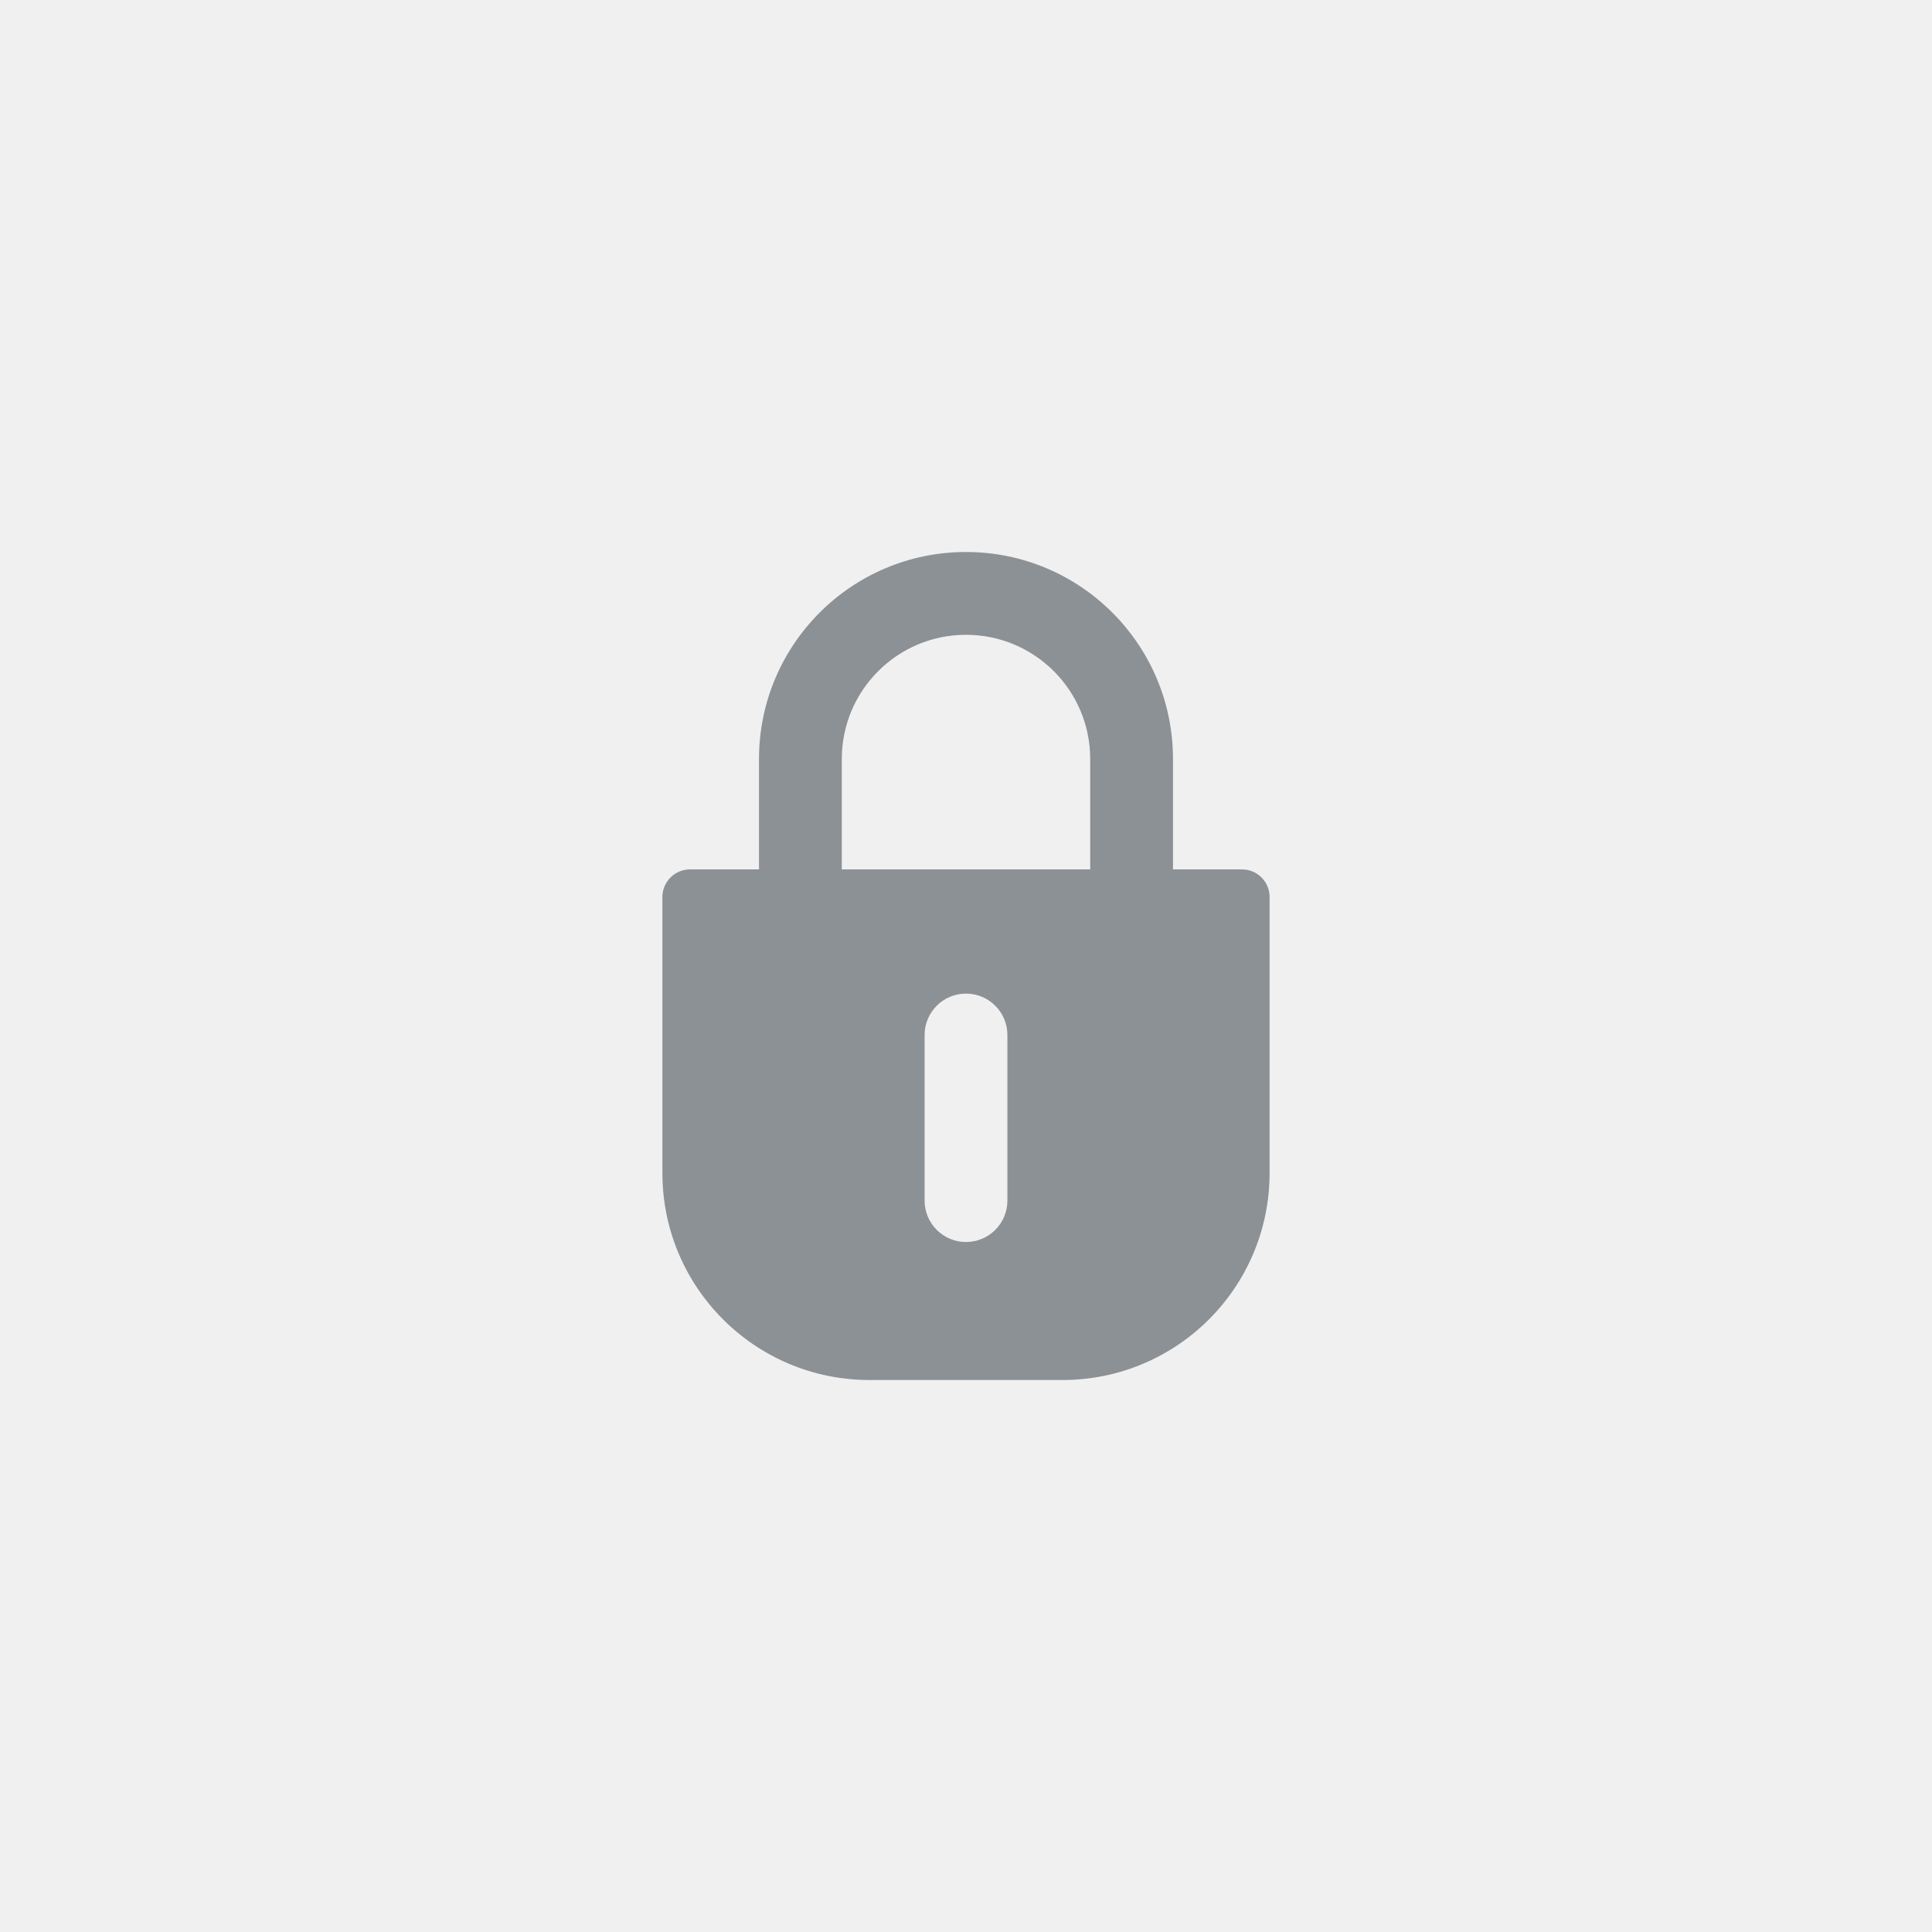
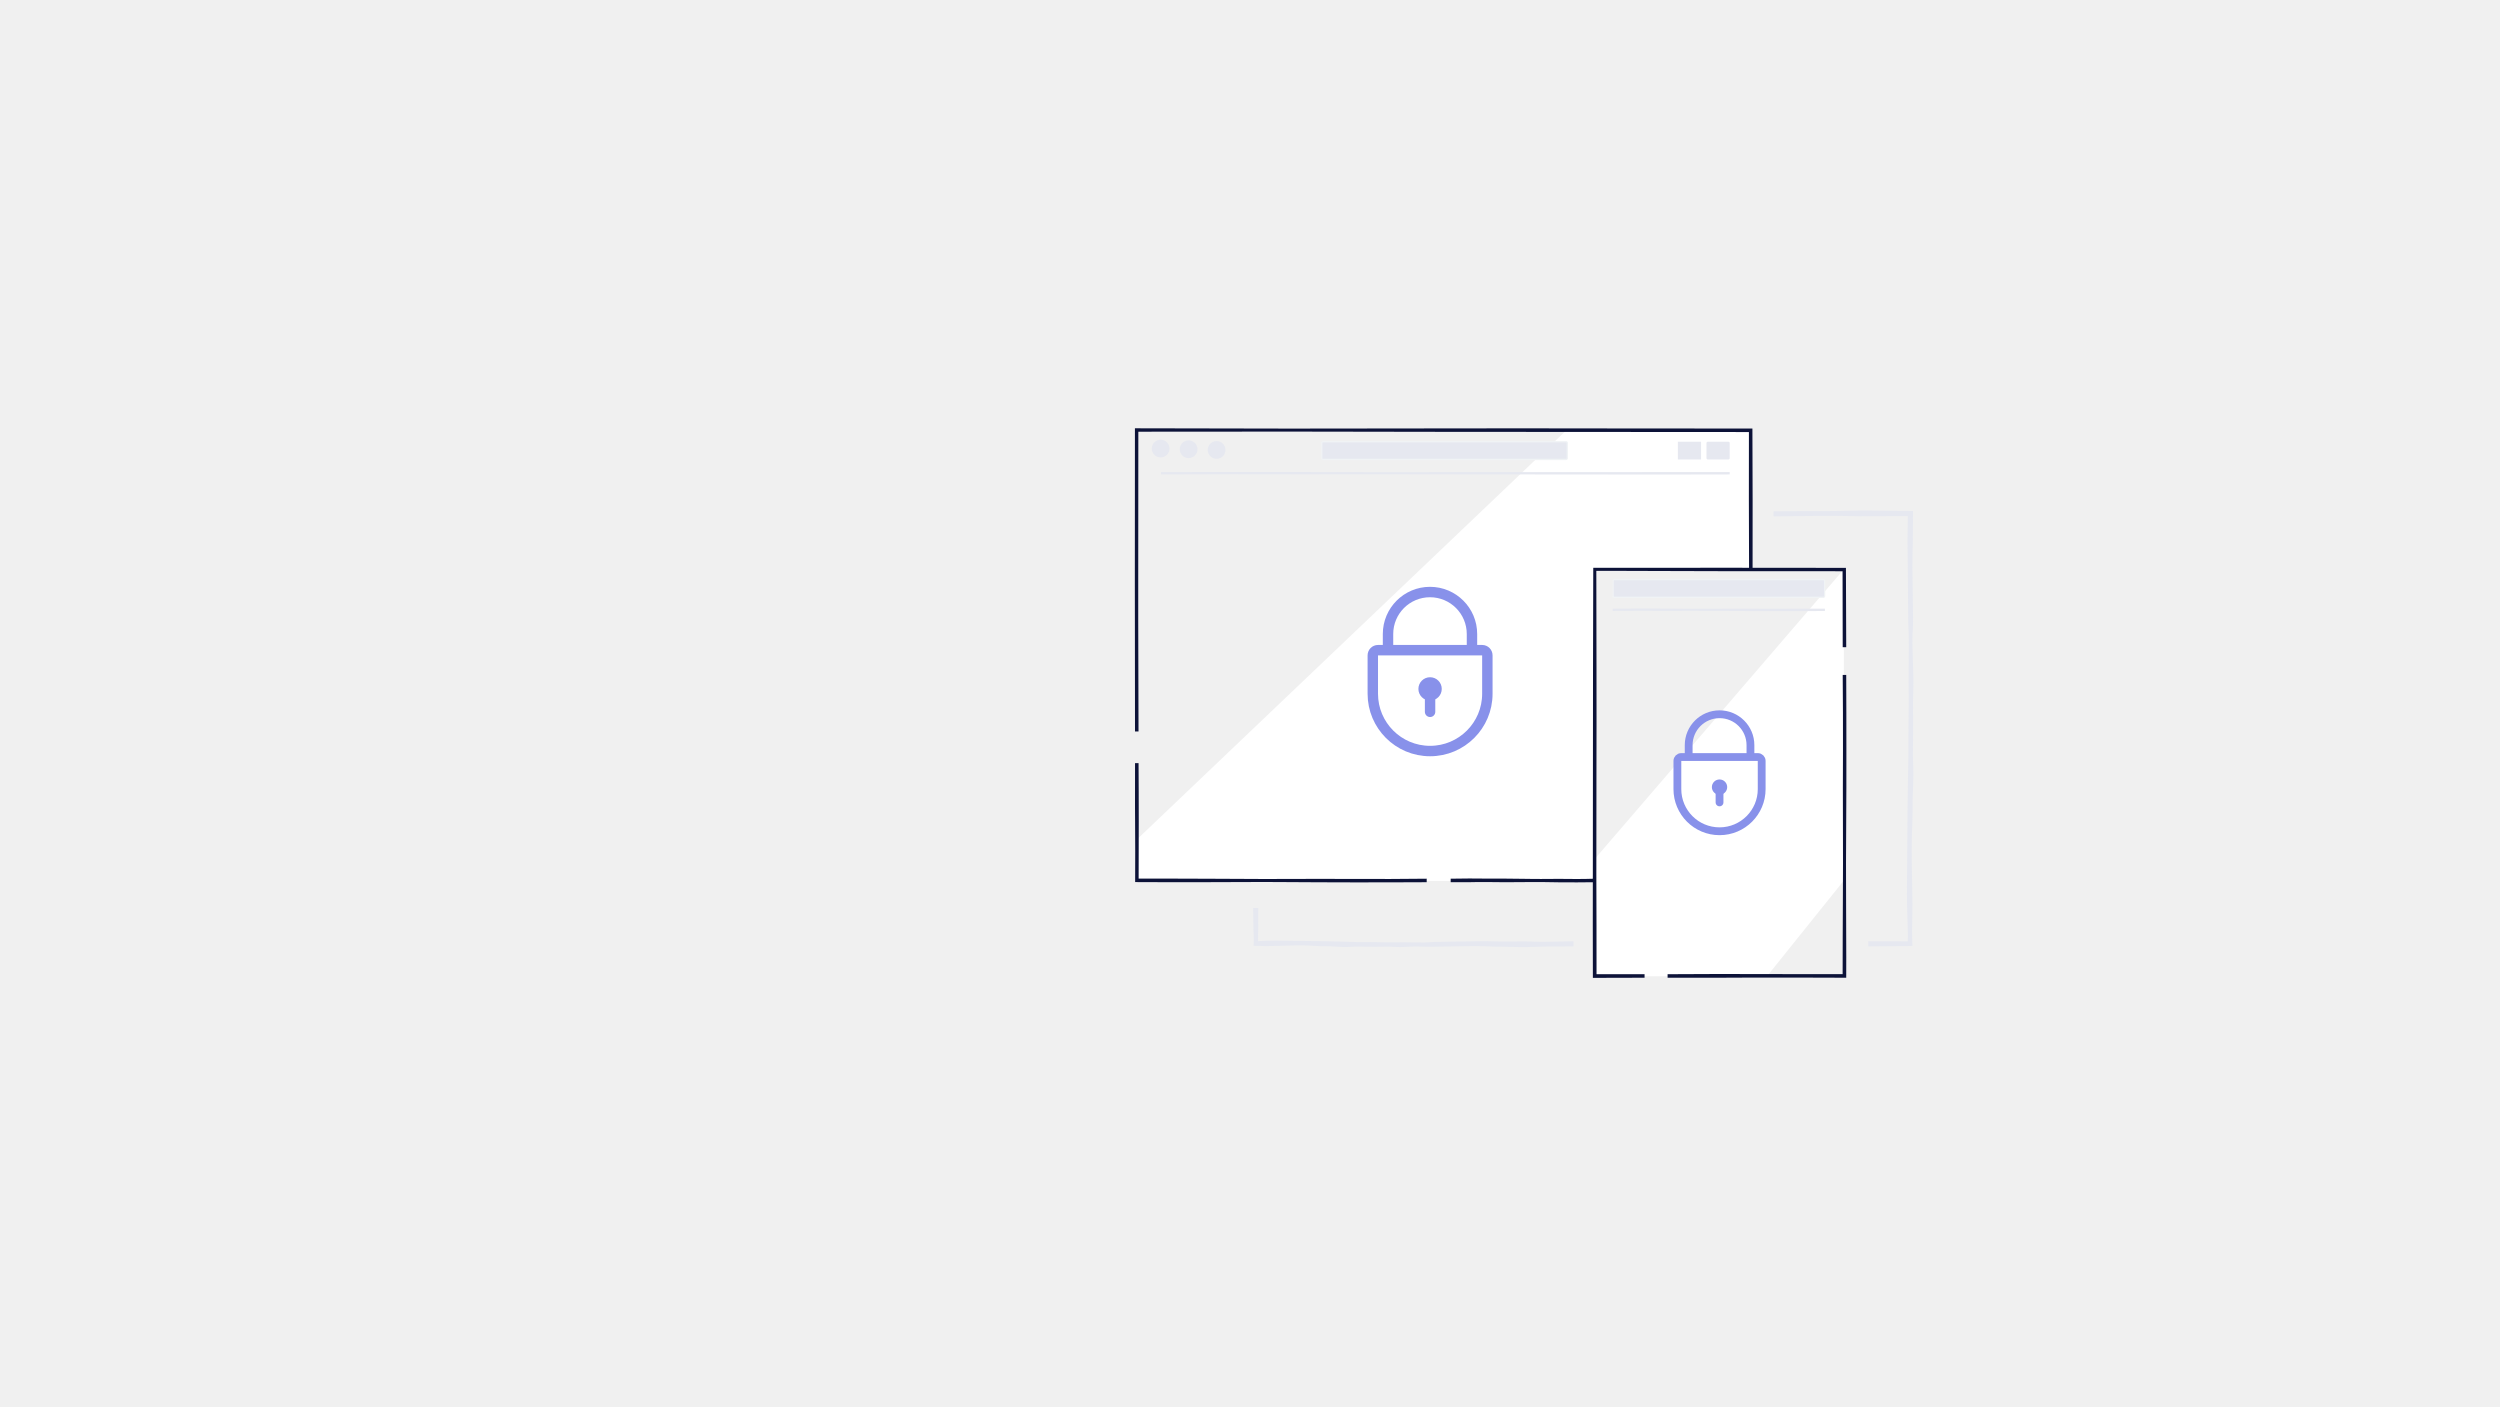
- <svg xmlns="http://www.w3.org/2000/svg" width="140" height="140" fill="none">
-   <path fill-rule="evenodd" clip-rule="evenodd" d="M79 55a9 9 0 00-18 0v8h18v-8zm6 8v-8a15 15 0 00-30 0v8h-5a2 2 0 00-2 2v20a15 15 0 0015 15h14a15 15 0 0015-15V65a2 2 0 00-2-2h-5zM70 90a3 3 0 01-3-3V75a3 3 0 116 0v12a3 3 0 01-3 3z" fill="#8C9196" />
+ <svg xmlns="http://www.w3.org/2000/svg" enable-background="new 0 0 1920 1080" version="1.1" viewBox="0 0 1920 1080" xml:space="preserve">
+   <polygon points="1345 330.75 1345 437.24 1224.7 437.24 1224.7 676.56 873.52 676.56 874.04 643.85 1203.2 330.23" fill="#fff" />
+   <path d="m1095.7 677.54c-18.553 0.074-37.107 0.163-55.66 0.126-18.553 0.056-37.107-0.188-55.66-0.233l-13.915-0.063-13.915 0.044-27.83 0.094c-18.553 0.128-37.107-5e-3 -55.66-0.056l-1.266-3e-3 3e-3 -1.259 0.047-22.532-0.093-22.532-0.068-11.266 6e-3 -11.266 0.019-22.532h2.703l0.111 22.532c0.053 7.511 0.06 15.022 0.038 22.532l-0.094 45.065-1.407-1.407c18.553 7e-3 37.107-0.041 55.66 0.086l27.83 0.131 13.915 0.066 13.915-0.028c18.553-8e-3 37.107-0.151 55.66-0.019 18.553 0.099 37.107 0.049 55.66-0.181v2.701z" fill="#0C1238" />
+   <path d="m1225 677.54c-9.24 0.123-18.48 0.187-27.72 0.077l-13.86-0.213c-2.31-0.051-4.62-0.023-6.93 1e-3l-6.93 0.062c-9.24 0.156-18.48 0.076-27.72-0.054-2.31-0.034-4.62 1e-3 -6.93 2e-3l-6.93 0.121c-4.62 0.062-9.24-2e-3 -13.86 3e-3v-2.703c4.62-0.048 9.24-0.165 13.86-0.157l6.93 0.025c2.31 0.027 4.62 0.088 6.93 0.076 9.24-0.024 18.48-0.031 27.72 0.145 4.62 0.038 9.24 0.163 13.86 0.126l13.86-0.081c4.62-0.04 9.24 0.088 13.86 0.101 2.31 0.047 4.62-0.048 6.93-0.065 2.31-0.026 4.62-0.07 6.93-0.169v2.703z" fill="#0C1238" />
+   <path d="m871.68 561.78l-0.13-115.72 0.07-115.72 1e-3 -1.414 1.411 3e-3 117.9 0.228 117.9-0.138 58.951-0.061 58.951 0.072 117.9 0.09 1.218 1e-3 4e-3 1.221 0.156 53.426-0.026 53.426h-2.703l-0.154-53.426 0.04-53.426 1.466 1.466-235.8-0.148-117.9-0.193-117.9 0.087 1.212-1.212-0.084 115.72c-0.058 19.286 0.032 38.573 0.074 57.859l0.15 57.859h-2.705z" fill="#0C1238" />
+   <g fill="#E6E8F0">
+     <circle cx="891.37" cy="344.49" r="6.812" />
+     <circle cx="912.86" cy="345.01" r="6.812" />
+     <circle cx="934.34" cy="345.54" r="6.812" />
+     <path d="m1202.7 352.87h-186.64c-0.552 0-1-0.448-1-1v-11.624c0-0.552 0.448-1 1-1h186.64c0.552 0 1 0.448 1 1v11.624c0 0.552-0.448 1-1 1z" stroke="#F0F3F5" stroke-miterlimit="10" />
+     <rect x="1288.6" y="339.25" width="17.816" height="13.624" />
+     <path d="m1327.4 352.87h-15.816c-0.552 0-1-0.448-1-1v-11.624c0-0.552 0.448-1 1-1h15.816c0.552 0 1 0.448 1 1v11.624c0 0.552-0.447 1-1 1z" />
+   </g>
+   <g fill="none" stroke="#8891EA" stroke-miterlimit="10" stroke-width="8">
+     <path d="m1098.3 576.8c-24.295 0-43.99-19.695-43.99-43.99v-29.485c0-2.209 1.791-4 4-4h79.98c2.209 0 4 1.791 4 4v29.485c0 24.295-19.695 43.99-43.99 43.99z" />
+     <path d="m1066 499.33v-12.41c0-17.804 14.433-32.237 32.237-32.237s32.237 14.433 32.237 32.237v12.41" />
+   </g>
+   <circle cx="1098.3" cy="529.08" r="8.966" fill="#8891EA" />
+   <line x1="1098.3" x2="1098.3" y1="529.08" y2="546.68" fill="#fff" stroke="#8891EA" stroke-linecap="round" stroke-miterlimit="10" stroke-width="8" />
+   <polygon points="1416.1 676.19 1358 748.57 1416.1 749.77 1225 749.77 1225 659.42 1416.1 437.19" fill="#fff" />
+   <path d="m1415.2 497.07l-0.12-59.83 1.472 1.472-95.89-0.052-47.945-0.135c-15.982-0.023-31.963-0.14-47.945-0.085l1.2-1.2 0.139 78.077c0.086 26.026 4e-3 52.052-0.039 78.077l-0.076 78.077c0.056 26.026 0.201 52.052 0.145 78.077l-1.368-1.368 38.25 0.017v2.703l-38.251 0.1-1.444 4e-3 -6e-3 -1.454c-0.102-26.026-0.045-52.052-0.026-78.077l0.068-78.077 0.067-78.077 0.191-78.077 3e-3 -1.15h1.147l47.945-0.013 47.945-0.051 95.89 0.089 1.121 1e-3 4e-3 1.125 0.226 59.83h-2.703z" fill="#0C1238" />
+   <path d="m1417.9 518.33c0.051 19.268 0.165 38.536 0.128 57.804l-0.022 28.902-0.134 28.902-0.134 28.902 0.061 28.902 0.087 28.902 0.046 14.451-0.034 14.451-3e-3 1.353-1.347-3e-3c-22.64-0.042-45.28-0.192-67.919-0.118l-33.96 0.144-33.96-0.025v-2.703l33.96-0.143 33.96 0.01c11.32 0.049 22.64 0.1 33.96 0.078l33.96-2e-3 -1.409 1.409c-0.03-19.268 0.125-38.536 0.178-57.804l0.103-28.902-0.051-28.902-0.051-28.902 0.081-28.902c0.128-19.268-0.116-38.536-0.204-57.804h2.704z" fill="#0C1238" />
+   <path d="m1400.3 458.72h-160.44c-0.552 0-1-0.448-1-1v-11.624c0-0.552 0.448-1 1-1h160.44c0.552 0 1 0.448 1 1v11.624c0 0.552-0.448 1-1 1z" fill="#E6E8F0" stroke="#F0F3F5" stroke-miterlimit="10" />
+   <path d="m1238.5 467.44c13.587-0.084 27.173-0.121 40.76-0.055l20.38 0.141c6.793 0.061 13.587-0.03 20.38-0.038 13.587-0.116 27.173-0.022 40.76 0.038 6.793 0.029 13.587-0.022 20.38-0.082 6.793-0.046 13.587 0 20.38-5e-3v1.802c-13.587 0.111-27.173 0.144-40.76 0.036-13.587 2e-3 -27.173 0.027-40.76-0.09-6.793-0.025-13.587-0.117-20.38-0.088l-20.38 0.054c-6.793 0.022-13.587-0.048-20.38-0.067-6.793-7e-3 -13.587 0.107-20.38 0.154v-1.8z" fill="#E6E8F0" />
+   <path d="m891.69 362.56c36.392-0.084 72.784-0.121 109.18-0.055l54.588 0.141c18.196 0.062 36.392-0.034 54.588-0.043l218.35-0.043v1.802c-36.392 0.111-72.784 0.144-109.18 0.036l-109.18-0.09-54.588-0.088-54.588 0.054-54.588-0.067-54.588 0.154v-1.801z" fill="#E6E8F0" />
+   <g fill="none" stroke="#8891EA" stroke-miterlimit="10" stroke-width="6">
+     <path d="m1320.6 638.41c-17.878 0-32.371-14.493-32.371-32.371v-21.697c0-1.626 1.318-2.943 2.943-2.943h58.854c1.626 0 2.943 1.318 2.943 2.943v21.697c1e-3 17.878-14.491 32.371-32.369 32.371z" />
+     <path d="m1296.9 581.4v-9.132c0-13.101 10.62-23.722 23.722-23.722 13.101 0 23.722 10.621 23.722 23.722v9.132" />
+   </g>
+   <circle cx="1320.6" cy="604.5" r="5.88" fill="#8891EA" />
+   <line x1="1320.6" x2="1320.6" y1="603.3" y2="616.25" fill="#fff" stroke="#8891EA" stroke-linecap="round" stroke-miterlimit="10" stroke-width="6" />
+   <path d="m966.35 697.36l-0.029 13.745c-0.01 1.145 0.011 2.291-0.023 3.436l-0.124 3.436c-0.103 2.291 0.022 4.582 0.121 6.872l-1.912-1.912c10.168-0.857 20.337-0.478 30.505-0.36 5.084 0.104 10.168 0.133 15.252 0.178 5.084 6e-3 10.168 0.199 15.252 0.287l7.626 0.168 7.626 0.264c2.542 0.09 5.084 0.032 7.626 0.023 2.542-0.035 5.084 0.047 7.626 0.065 10.168 0.377 20.337-0.052 30.505 0.201l7.626 0.04c2.542 6e-3 5.084-0.283 7.626-0.394 5.084-0.14 10.168-0.184 15.252-0.268 5.084-0.072 10.168-0.071 15.252-0.204 2.542-0.07 5.084-0.088 7.626-0.118 2.542-0.019 5.084 0.1 7.626 0.143 10.168 0.462 20.337-0.303 30.505 0.192 2.542 0.145 5.084 0.163 7.626 0.139 2.542 0 5.084-0.038 7.626-0.099l15.252-0.314v3.936l-15.252 0.106c-5.084 0.024-10.168 0.012-15.252 0.3-10.168 0.483-20.337-0.281-30.505-0.213-20.337-1.165-40.673 0.704-61.01-0.137-2.542 0.117-5.084 0.33-7.626 0.382-2.542 0.092-5.084 0.173-7.626-0.018s-5.084-0.219-7.626-0.183c-2.542-2e-3 -5.084 0.099-7.626 0.081-2.542-0.027-5.084 0.026-7.626-0.066-1.271-0.039-2.542-0.079-3.813-0.09-1.271-0.022-2.542-0.05-3.813 0.018-2.542 0.097-5.084 0.355-7.626 0.327-1.271-0.037-2.542-0.06-3.813-0.12l-3.813-0.238c-2.542-0.162-5.084-0.324-7.626-0.268-2.542 0.109-5.084-0.092-7.626-0.222-2.542-0.112-5.084-0.326-7.626-0.371-2.542-0.094-5.084-0.061-7.626-0.038-5.084 0.101-10.168 0.266-15.252 0.414-2.542 0.071-5.084 0.122-7.626 0.123l-7.626-0.19-1.598-0.04 0.032-1.527c0.047-2.291 0.153-4.582 9e-3 -6.872l-0.162-3.436c-0.047-1.145-0.04-2.291-0.062-3.436l-0.186-13.745h3.934z" fill="#E6E8F0" />
+   <path d="m1434.8 722.88l16.096 0.019 8.048 0.01c2.683 0.018 5.365-0.029 8.048 0.05l-1.89 1.89c0.07-3.44 0.218-6.88 0.086-10.32l-0.312-10.32c-0.261-6.88-0.364-13.76-0.339-20.639l0.314-41.279c0.052-6.88 0.033-13.76 0.144-20.639l0.275-20.639c0.057-6.88 0.274-13.76 0.375-20.639 0.058-6.88-0.069-13.76 0.033-20.639l0.226-20.639-0.071-10.32-0.046-5.16 0.032-5.16 0.11-20.639c0.012-3.44 0.045-6.88-0.068-10.32-0.149-3.44-0.261-6.88-0.361-10.32l-0.328-41.279c-0.074-6.88-0.188-13.76-0.211-20.639 0.028-6.88 0.177-13.76 0.261-20.639l1.77 1.77c-4.37-0.095-8.74 1e-3 -13.111 1e-3l-13.111 0.063c-4.37 1e-3 -8.74 0.084-13.111 0.016l-13.111-0.231c-4.37-0.118-8.74-0.058-13.111-0.055-4.37-4e-3 -8.74 0.077-13.111 0.113l-26.221 0.29v-3.936l26.221-0.107 13.111-0.052c4.37-0.026 8.74 2e-3 13.111-0.14l13.111-0.262c4.37-0.066 8.74 0.04 13.111 0.051l26.221 0.283 2.211 0.024-0.016 2.172c-0.049 6.88-0.045 13.76-0.139 20.639-0.152 6.88-0.325 13.76-0.304 20.639l0.499 41.279c-0.024 1.72-0.037 3.44-0.138 5.16l-0.297 5.16c-0.137 3.44-0.045 6.88 0.01 10.32 0.12 6.88 0.479 13.76 0.59 20.639 0.273 6.88-0.127 13.76-0.227 20.639-0.014 6.88 0.146 13.76 0.091 20.639 0.051 6.88-0.202 13.76-0.162 20.639 0.04 3.44 0.226 6.88 0.324 10.32 0.061 3.44 4e-3 6.88-0.082 10.32l-0.356 10.32c-0.047 1.72-0.141 3.44-0.149 5.16l2e-3 5.16c-0.012 1.72 0.032 3.44-0.026 5.16l-0.164 5.16-0.335 10.32c-0.306 13.76 0.065 27.519 0.289 41.279 0.074 3.44 0.091 6.88 0.13 10.32 0.059 3.44-0.071 6.88-0.098 10.32l-0.153 10.32c-0.053 1.72 0.021 3.44 0.049 5.16l0.139 5.16 0.044 1.627-1.73 0.06c-2.683 0.093-5.365 0.065-8.048 0.1l-8.048 0.061-16.096 0.121v-3.941z" fill="#E6E8F0" />
</svg>
